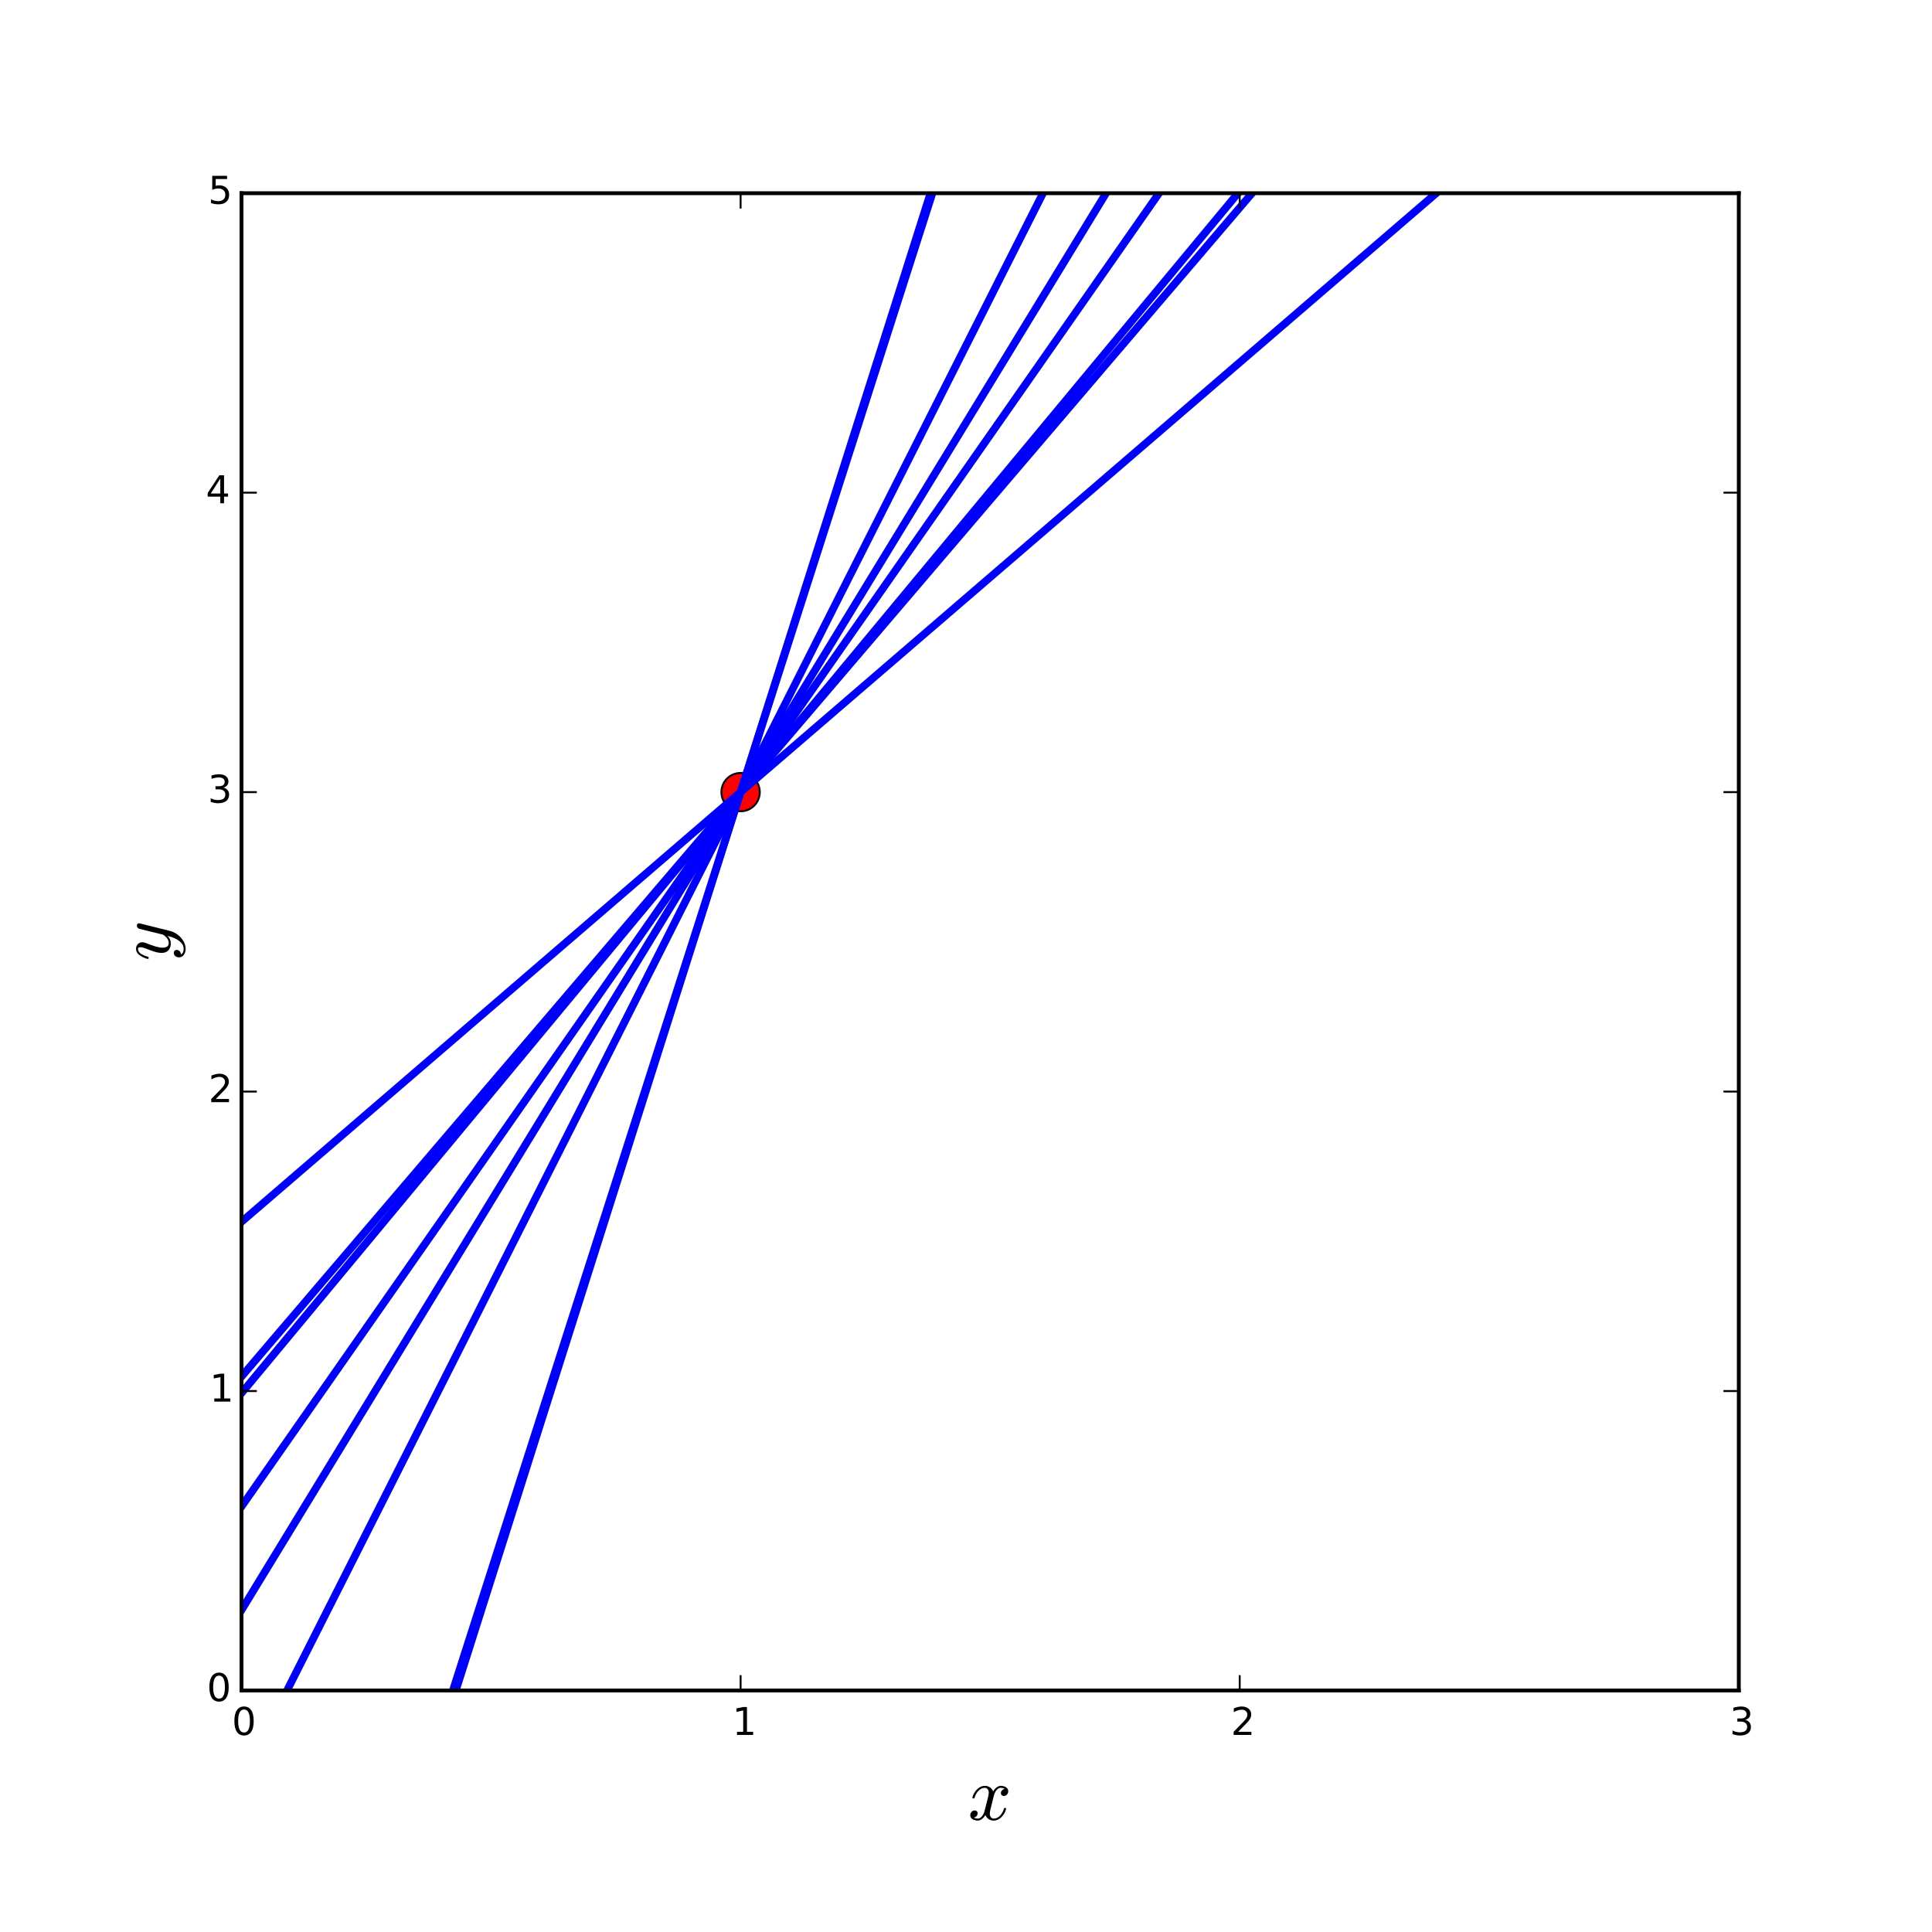
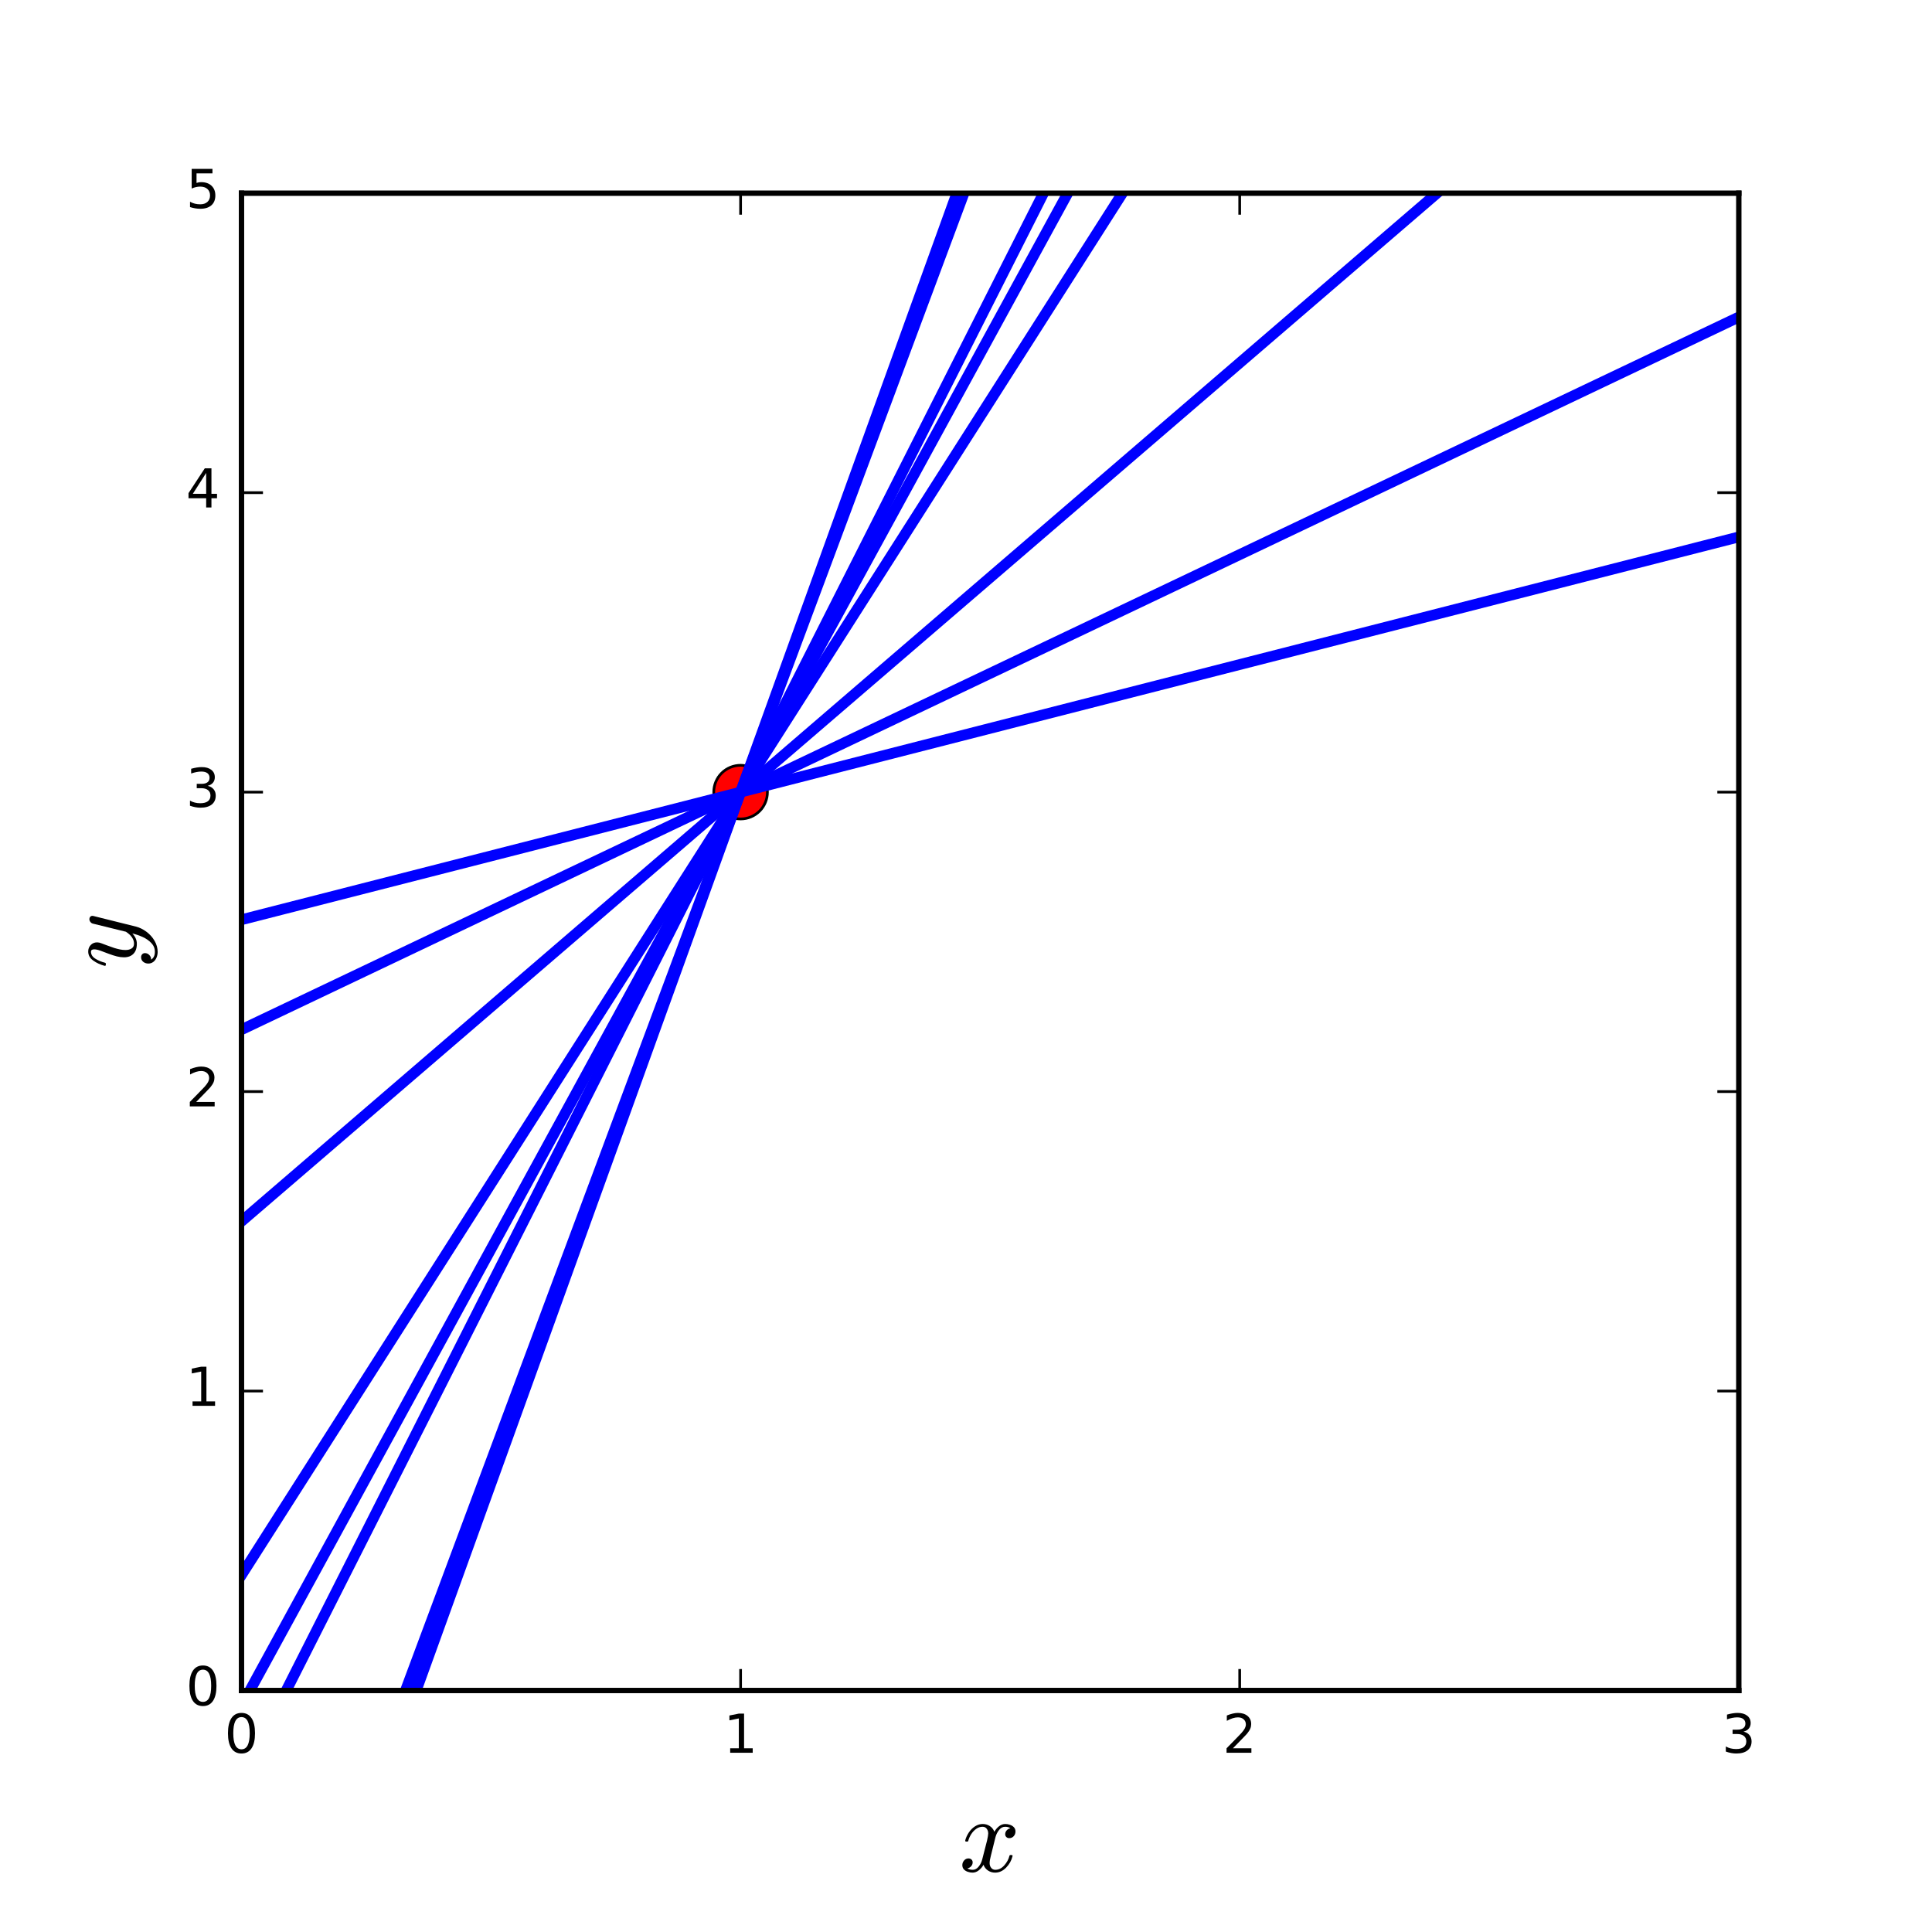
- <svg xmlns="http://www.w3.org/2000/svg" xmlns:xlink="http://www.w3.org/1999/xlink" height="504pt" version="1.1" viewBox="0 0 504 504" width="504pt">
+ <svg xmlns="http://www.w3.org/2000/svg" xmlns:xlink="http://www.w3.org/1999/xlink" height="360pt" version="1.1" viewBox="0 0 360 360" width="360pt">
  <defs>
    <style type="text/css">
- *{stroke-linecap:butt;stroke-linejoin:round;}
+ *{stroke-linecap:butt;stroke-linejoin:round;stroke-miterlimit:100000;}
  </style>
  </defs>
  <g id="figure_1">
    <g id="patch_1">
-       <path d=" M0 504 L504 504 L504 0 L0 0 z " style="fill:#ffffff;" />
+       <path d="M 0 360  L 360 360  L 360 0  L 0 0  z " style="fill:#ffffff;" />
    </g>
    <g id="axes_1">
      <g id="patch_2">
-         <path d=" M63 441 L453.6 441 L453.6 50.4 L63 50.4 z " style="fill:#ffffff;" />
+         <path d="M 45 315  L 324 315  L 324 36  L 45 36  z " style="fill:#ffffff;" />
      </g>
      <g id="line2d_1">
        <defs>
-           <path d=" M0 5 C1.326 5 2.598 4.473 3.536 3.536 C4.473 2.598 5 1.326 5 0 C5 -1.326 4.473 -2.598 3.536 -3.536 C2.598 -4.473 1.326 -5 0 -5 C-1.326 -5 -2.598 -4.473 -3.536 -3.536 C-4.473 -2.598 -5 -1.326 -5 0 C-5 1.326 -4.473 2.598 -3.536 3.536 C-2.598 4.473 -1.326 5 0 5 z " id="m8056b39326" style="stroke:#000000;stroke-width:0.5;" />
+           <path d="M 0 5  C 1.326 5 2.598 4.473 3.536 3.536  C 4.473 2.598 5 1.326 5 0  C 5 -1.326 4.473 -2.598 3.536 -3.536  C 2.598 -4.473 1.326 -5 0 -5  C -1.326 -5 -2.598 -4.473 -3.536 -3.536  C -4.473 -2.598 -5 -1.326 -5 0  C -5 1.326 -4.473 2.598 -3.536 3.536  C -2.598 4.473 -1.326 5 0 5  z " id="m6c364ccab4" style="stroke:#000000;stroke-width:0.5;" />
        </defs>
-         <g clip-path="url(#p41d7ee9abc)">
-           <use style="fill:#ff0000;stroke:#000000;stroke-width:0.5;" x="193.2" xlink:href="#m8056b39326" y="206.64" />
+         <g clip-path="url(#pb0cd413ce6)">
+           <use style="fill:#ff0000;stroke:#000000;stroke-width:0.5;" x="138.0" xlink:href="#m6c364ccab4" y="147.6" />
        </g>
      </g>
      <g id="line2d_2">
-         <path clip-path="url(#p41d7ee9abc)" d=" M63 420.02 L319.898 -1" style="fill:none;stroke:#0000ff;stroke-linecap:square;stroke-width:2;" />
+         <path clip-path="url(#pb0cd413ce6)" d="M 45 396.933  M 58.403 361  L 193.427 -1  " style="fill:none;stroke:#0000ff;stroke-linecap:square;stroke-width:2.0;" />
      </g>
      <g id="line2d_3">
-         <path clip-path="url(#p41d7ee9abc)" d=" M63 359.109 L370.513 -1" style="fill:none;stroke:#0000ff;stroke-linecap:square;stroke-width:2;" />
+         <path clip-path="url(#pb0cd413ce6)" d="M 45 171.375  L 324 100.05  " style="fill:none;stroke:#0000ff;stroke-linecap:square;stroke-width:2.0;" />
      </g>
      <g id="line2d_4">
-         <path clip-path="url(#p41d7ee9abc)" d=" M63 617.377 M98.623 505 L259.02 -1" style="fill:none;stroke:#0000ff;stroke-linecap:square;stroke-width:2;" />
+         <path clip-path="url(#pb0cd413ce6)" d="M 45 191.86  L 324 59.081  " style="fill:none;stroke:#0000ff;stroke-linecap:square;stroke-width:2.0;" />
      </g>
      <g id="line2d_5">
-         <path clip-path="url(#p41d7ee9abc)" d=" M63 363.427 L365.63 -1" style="fill:none;stroke:#0000ff;stroke-linecap:square;stroke-width:2;" />
+         <path clip-path="url(#pb0cd413ce6)" d="M 45 405.157  M 60.944 361  L 191.657 -1  " style="fill:none;stroke:#0000ff;stroke-linecap:square;stroke-width:2.0;" />
      </g>
      <g id="line2d_6">
-         <path clip-path="url(#p41d7ee9abc)" d=" M63 393.004 L338.264 -1" style="fill:none;stroke:#0000ff;stroke-linecap:square;stroke-width:2;" />
+         <path clip-path="url(#pb0cd413ce6)" d="M 45 317.863  L 219.167 -1  " style="fill:none;stroke:#0000ff;stroke-linecap:square;stroke-width:2.0;" />
      </g>
      <g id="line2d_7">
-         <path clip-path="url(#p41d7ee9abc)" d=" M63 464.53 L298.03 -1" style="fill:none;stroke:#0000ff;stroke-linecap:square;stroke-width:2;" />
+         <path clip-path="url(#pb0cd413ce6)" d="M 45 227.583  L 310.783 -1  " style="fill:none;stroke:#0000ff;stroke-linecap:square;stroke-width:2.0;" />
      </g>
      <g id="line2d_8">
-         <path clip-path="url(#p41d7ee9abc)" d=" M63 613.218 M97.655 505 L259.693 -1" style="fill:none;stroke:#0000ff;stroke-linecap:square;stroke-width:2;" />
+         <path clip-path="url(#pb0cd413ce6)" d="M 45 293.48  L 232.734 -1  " style="fill:none;stroke:#0000ff;stroke-linecap:square;stroke-width:2.0;" />
      </g>
      <g id="line2d_9">
-         <path clip-path="url(#p41d7ee9abc)" d=" M63 318.735 L434.378 -1" style="fill:none;stroke:#0000ff;stroke-linecap:square;stroke-width:2;" />
+         <path clip-path="url(#pb0cd413ce6)" d="M 45 331.488  L 213.153 -1  " style="fill:none;stroke:#0000ff;stroke-linecap:square;stroke-width:2.0;" />
      </g>
      <g id="patch_3">
-         <path d=" M63 441 L63 50.4" style="fill:none;stroke:#000000;stroke-linecap:square;stroke-linejoin:miter;" />
+         <path d="M 45 315  L 324 315  " style="fill:none;stroke:#000000;stroke-linecap:square;stroke-linejoin:miter;" />
      </g>
      <g id="patch_4">
-         <path d=" M453.6 441 L453.6 50.4" style="fill:none;stroke:#000000;stroke-linecap:square;stroke-linejoin:miter;" />
+         <path d="M 45 36  L 324 36  " style="fill:none;stroke:#000000;stroke-linecap:square;stroke-linejoin:miter;" />
      </g>
      <g id="patch_5">
-         <path d=" M63 50.4 L453.6 50.4" style="fill:none;stroke:#000000;stroke-linecap:square;stroke-linejoin:miter;" />
+         <path d="M 45 315  L 45 36  " style="fill:none;stroke:#000000;stroke-linecap:square;stroke-linejoin:miter;" />
      </g>
      <g id="patch_6">
-         <path d=" M63 441 L453.6 441" style="fill:none;stroke:#000000;stroke-linecap:square;stroke-linejoin:miter;" />
+         <path d="M 324 315  L 324 36  " style="fill:none;stroke:#000000;stroke-linecap:square;stroke-linejoin:miter;" />
      </g>
      <g id="matplotlib.axis_1">
        <g id="xtick_1">
          <g id="line2d_10">
            <defs>
-               <path d=" M0 0 L0 -4" id="mc7db9fdffb" style="stroke:#000000;stroke-width:0.5;" />
-             </defs>
-             <g>
-               <use style="stroke:#000000;stroke-width:0.5;" x="63.0" xlink:href="#mc7db9fdffb" y="441.0" />
+               <path d="M 0 0  L 0 -4  " id="m07de67ae64" style="stroke:#000000;stroke-width:0.5;" />
+             </defs>
+             <g>
+               <use style="stroke:#000000;stroke-width:0.5;" x="45.0" xlink:href="#m07de67ae64" y="315.0" />
            </g>
          </g>
          <g id="line2d_11">
            <defs>
-               <path d=" M0 0 L0 4" id="m5a7d422ac3" style="stroke:#000000;stroke-width:0.5;" />
-             </defs>
-             <g>
-               <use style="stroke:#000000;stroke-width:0.5;" x="63.0" xlink:href="#m5a7d422ac3" y="50.4" />
+               <path d="M 0 0  L 0 4  " id="m689c84ce65" style="stroke:#000000;stroke-width:0.5;" />
+             </defs>
+             <g>
+               <use style="stroke:#000000;stroke-width:0.5;" x="45.0" xlink:href="#m689c84ce65" y="36.0" />
            </g>
          </g>
          <g id="text_1">
            <defs>
-               <path d=" M31.781 66.406 Q24.172 66.406 20.328 58.906 Q16.5 51.422 16.5 36.375 Q16.5 21.391 20.328 13.891 Q24.172 6.391 31.781 6.391 Q39.453 6.391 43.281 13.891 Q47.125 21.391 47.125 36.375 Q47.125 51.422 43.281 58.906 Q39.453 66.406 31.781 66.406 M31.781 74.219 Q44.047 74.219 50.516 64.516 Q56.984 54.828 56.984 36.375 Q56.984 17.969 50.516 8.266 Q44.047 -1.422 31.781 -1.422 Q19.531 -1.422 13.062 8.266 Q6.594 17.969 6.594 36.375 Q6.594 54.828 13.062 64.516 Q19.531 74.219 31.781 74.219" id="BitstreamVeraSans-Roman-30" />
-             </defs>
-             <g transform="translate(60.48047 452.5984)scale(0.1 -0.1)">
+               <path d="M 31.781 66.406  Q 24.172 66.406 20.328 58.906  Q 16.5 51.422 16.5 36.375  Q 16.5 21.391 20.328 13.891  Q 24.172 6.391 31.781 6.391  Q 39.453 6.391 43.281 13.891  Q 47.125 21.391 47.125 36.375  Q 47.125 51.422 43.281 58.906  Q 39.453 66.406 31.781 66.406  M 31.781 74.219  Q 44.047 74.219 50.516 64.516  Q 56.984 54.828 56.984 36.375  Q 56.984 17.969 50.516 8.266  Q 44.047 -1.422 31.781 -1.422  Q 19.531 -1.422 13.062 8.266  Q 6.594 17.969 6.594 36.375  Q 6.594 54.828 13.062 64.516  Q 19.531 74.219 31.781 74.219  " id="BitstreamVeraSans-Roman-30" />
+             </defs>
+             <g transform="translate(41.81875 326.5984)scale(0.1 -0.1)">
              <use xlink:href="#BitstreamVeraSans-Roman-30" />
            </g>
          </g>
        </g>
        <g id="xtick_2">
          <g id="line2d_12">
            <g>
-               <use style="stroke:#000000;stroke-width:0.5;" x="193.2" xlink:href="#mc7db9fdffb" y="441.0" />
+               <use style="stroke:#000000;stroke-width:0.5;" x="138.0" xlink:href="#m07de67ae64" y="315.0" />
            </g>
          </g>
          <g id="line2d_13">
            <g>
-               <use style="stroke:#000000;stroke-width:0.5;" x="193.2" xlink:href="#m5a7d422ac3" y="50.4" />
+               <use style="stroke:#000000;stroke-width:0.5;" x="138.0" xlink:href="#m689c84ce65" y="36.0" />
            </g>
          </g>
          <g id="text_2">
            <defs>
-               <path d=" M12.406 8.297 L28.516 8.297 L28.516 63.922 L10.984 60.406 L10.984 69.391 L28.422 72.906 L38.281 72.906 L38.281 8.297 L54.391 8.297 L54.391 0 L12.406 0 z " id="BitstreamVeraSans-Roman-31" />
-             </defs>
-             <g transform="translate(191.0297 452.5984)scale(0.1 -0.1)">
+               <path d="M 12.406 8.297  L 28.516 8.297  L 28.516 63.922  L 10.984 60.406  L 10.984 69.391  L 28.422 72.906  L 38.281 72.906  L 38.281 8.297  L 54.391 8.297  L 54.391 0  L 12.406 0  z " id="BitstreamVeraSans-Roman-31" />
+             </defs>
+             <g transform="translate(134.8187 326.5984)scale(0.1 -0.1)">
              <use xlink:href="#BitstreamVeraSans-Roman-31" />
            </g>
          </g>
        </g>
        <g id="xtick_3">
          <g id="line2d_14">
            <g>
-               <use style="stroke:#000000;stroke-width:0.5;" x="323.4" xlink:href="#mc7db9fdffb" y="441.0" />
+               <use style="stroke:#000000;stroke-width:0.5;" x="231.0" xlink:href="#m07de67ae64" y="315.0" />
            </g>
          </g>
          <g id="line2d_15">
            <g>
-               <use style="stroke:#000000;stroke-width:0.5;" x="323.4" xlink:href="#m5a7d422ac3" y="50.4" />
+               <use style="stroke:#000000;stroke-width:0.5;" x="231.0" xlink:href="#m689c84ce65" y="36.0" />
            </g>
          </g>
          <g id="text_3">
            <defs>
-               <path d=" M19.188 8.297 L53.609 8.297 L53.609 0 L7.328 0 L7.328 8.297 Q12.938 14.109 22.625 23.891 Q32.328 33.688 34.812 36.531 Q39.547 41.844 41.422 45.531 Q43.312 49.219 43.312 52.781 Q43.312 58.594 39.234 62.25 Q35.156 65.922 28.609 65.922 Q23.969 65.922 18.812 64.312 Q13.672 62.703 7.812 59.422 L7.812 69.391 Q13.766 71.781 18.938 73 Q24.125 74.219 28.422 74.219 Q39.75 74.219 46.484 68.547 Q53.219 62.891 53.219 53.422 Q53.219 48.922 51.531 44.891 Q49.859 40.875 45.406 35.406 Q44.188 33.984 37.641 27.219 Q31.109 20.453 19.188 8.297" id="BitstreamVeraSans-Roman-32" />
-             </defs>
-             <g transform="translate(321.0859 452.5984)scale(0.1 -0.1)">
+               <path d="M 19.188 8.297  L 53.609 8.297  L 53.609 0  L 7.328 0  L 7.328 8.297  Q 12.938 14.109 22.625 23.891  Q 32.328 33.688 34.812 36.531  Q 39.547 41.844 41.422 45.531  Q 43.312 49.219 43.312 52.781  Q 43.312 58.594 39.234 62.25  Q 35.156 65.922 28.609 65.922  Q 23.969 65.922 18.812 64.312  Q 13.672 62.703 7.812 59.422  L 7.812 69.391  Q 13.766 71.781 18.938 73  Q 24.125 74.219 28.422 74.219  Q 39.75 74.219 46.484 68.547  Q 53.219 62.891 53.219 53.422  Q 53.219 48.922 51.531 44.891  Q 49.859 40.875 45.406 35.406  Q 44.188 33.984 37.641 27.219  Q 31.109 20.453 19.188 8.297  " id="BitstreamVeraSans-Roman-32" />
+             </defs>
+             <g transform="translate(227.8187 326.5984)scale(0.1 -0.1)">
              <use xlink:href="#BitstreamVeraSans-Roman-32" />
            </g>
          </g>
        </g>
        <g id="xtick_4">
          <g id="line2d_16">
            <g>
-               <use style="stroke:#000000;stroke-width:0.5;" x="453.6" xlink:href="#mc7db9fdffb" y="441.0" />
+               <use style="stroke:#000000;stroke-width:0.5;" x="324.0" xlink:href="#m07de67ae64" y="315.0" />
            </g>
          </g>
          <g id="line2d_17">
            <g>
-               <use style="stroke:#000000;stroke-width:0.5;" x="453.6" xlink:href="#m5a7d422ac3" y="50.4" />
+               <use style="stroke:#000000;stroke-width:0.5;" x="324.0" xlink:href="#m689c84ce65" y="36.0" />
            </g>
          </g>
          <g id="text_4">
            <defs>
-               <path d=" M40.578 39.312 Q47.656 37.797 51.625 33 Q55.609 28.219 55.609 21.188 Q55.609 10.406 48.188 4.484 Q40.766 -1.422 27.094 -1.422 Q22.516 -1.422 17.656 -0.516 Q12.797 0.391 7.625 2.203 L7.625 11.719 Q11.719 9.328 16.594 8.109 Q21.484 6.891 26.812 6.891 Q36.078 6.891 40.938 10.547 Q45.797 14.203 45.797 21.188 Q45.797 27.641 41.281 31.266 Q36.766 34.906 28.719 34.906 L20.219 34.906 L20.219 43.016 L29.109 43.016 Q36.375 43.016 40.234 45.922 Q44.094 48.828 44.094 54.297 Q44.094 59.906 40.109 62.906 Q36.141 65.922 28.719 65.922 Q24.656 65.922 20.016 65.031 Q15.375 64.156 9.812 62.312 L9.812 71.094 Q15.438 72.656 20.344 73.438 Q25.25 74.219 29.594 74.219 Q40.828 74.219 47.359 69.109 Q53.906 64.016 53.906 55.328 Q53.906 49.266 50.438 45.094 Q46.969 40.922 40.578 39.312" id="BitstreamVeraSans-Roman-33" />
-             </defs>
-             <g transform="translate(451.2008 452.5984)scale(0.1 -0.1)">
+               <path d="M 40.578 39.312  Q 47.656 37.797 51.625 33  Q 55.609 28.219 55.609 21.188  Q 55.609 10.406 48.188 4.484  Q 40.766 -1.422 27.094 -1.422  Q 22.516 -1.422 17.656 -0.516  Q 12.797 0.391 7.625 2.203  L 7.625 11.719  Q 11.719 9.328 16.594 8.109  Q 21.484 6.891 26.812 6.891  Q 36.078 6.891 40.938 10.547  Q 45.797 14.203 45.797 21.188  Q 45.797 27.641 41.281 31.266  Q 36.766 34.906 28.719 34.906  L 20.219 34.906  L 20.219 43.016  L 29.109 43.016  Q 36.375 43.016 40.234 45.922  Q 44.094 48.828 44.094 54.297  Q 44.094 59.906 40.109 62.906  Q 36.141 65.922 28.719 65.922  Q 24.656 65.922 20.016 65.031  Q 15.375 64.156 9.812 62.312  L 9.812 71.094  Q 15.438 72.656 20.344 73.438  Q 25.25 74.219 29.594 74.219  Q 40.828 74.219 47.359 69.109  Q 53.906 64.016 53.906 55.328  Q 53.906 49.266 50.438 45.094  Q 46.969 40.922 40.578 39.312  " id="BitstreamVeraSans-Roman-33" />
+             </defs>
+             <g transform="translate(320.8188 326.5984)scale(0.1 -0.1)">
              <use xlink:href="#BitstreamVeraSans-Roman-33" />
            </g>
          </g>
        </g>
        <g id="text_5">
          <defs>
-             <path d=" M7.812 2.875 Q9.578 1.516 12.797 1.516 Q15.922 1.516 18.312 4.516 Q20.703 7.516 21.578 11.078 L26.125 28.812 Q27.203 33.641 27.203 35.406 Q27.203 37.891 25.812 39.75 Q24.422 41.609 21.922 41.609 Q18.75 41.609 15.969 39.625 Q13.188 37.641 11.281 34.594 Q9.375 31.547 8.594 28.422 Q8.406 27.781 7.812 27.781 L6.594 27.781 Q5.812 27.781 5.812 28.719 L5.812 29 Q6.781 32.719 9.125 36.25 Q11.469 39.797 14.859 41.984 Q18.266 44.188 22.125 44.188 Q25.781 44.188 28.734 42.234 Q31.688 40.281 32.906 36.922 Q34.625 39.984 37.281 42.078 Q39.938 44.188 43.109 44.188 Q45.266 44.188 47.5 43.422 Q49.75 42.672 51.172 41.109 Q52.594 39.547 52.594 37.203 Q52.594 34.672 50.953 32.828 Q49.312 31 46.781 31 Q45.172 31 44.094 32.031 Q43.016 33.062 43.016 34.625 Q43.016 36.719 44.453 38.297 Q45.906 39.891 47.906 40.188 Q46.094 41.609 42.922 41.609 Q39.703 41.609 37.328 38.625 Q34.969 35.641 33.984 31.984 L29.594 14.312 Q28.516 10.297 28.516 7.719 Q28.516 5.172 29.953 3.344 Q31.391 1.516 33.797 1.516 Q38.484 1.516 42.156 5.641 Q45.844 9.766 47.016 14.703 Q47.219 15.281 47.797 15.281 L49.031 15.281 Q49.422 15.281 49.656 15.016 Q49.906 14.75 49.906 14.406 Q49.906 14.312 49.812 14.109 Q48.391 8.156 43.844 3.516 Q39.312 -1.125 33.594 -1.125 Q29.938 -1.125 26.984 0.844 Q24.031 2.828 22.797 6.203 Q21.234 3.266 18.469 1.062 Q15.719 -1.125 12.594 -1.125 Q10.453 -1.125 8.172 -0.359 Q5.906 0.391 4.484 1.953 Q3.078 3.516 3.078 5.906 Q3.078 8.25 4.703 10.172 Q6.344 12.109 8.797 12.109 Q10.453 12.109 11.578 11.109 Q12.703 10.109 12.703 8.5 Q12.703 6.391 11.297 4.828 Q9.906 3.266 7.812 2.875" id="Cmmi10-78" />
+             <path d="M 7.812 2.875  Q 9.578 1.516 12.797 1.516  Q 15.922 1.516 18.312 4.516  Q 20.703 7.516 21.578 11.078  L 26.125 28.812  Q 27.203 33.641 27.203 35.406  Q 27.203 37.891 25.812 39.75  Q 24.422 41.609 21.922 41.609  Q 18.75 41.609 15.969 39.625  Q 13.188 37.641 11.281 34.594  Q 9.375 31.547 8.594 28.422  Q 8.406 27.781 7.812 27.781  L 6.594 27.781  Q 5.812 27.781 5.812 28.719  L 5.812 29  Q 6.781 32.719 9.125 36.25  Q 11.469 39.797 14.859 41.984  Q 18.266 44.188 22.125 44.188  Q 25.781 44.188 28.734 42.234  Q 31.688 40.281 32.906 36.922  Q 34.625 39.984 37.281 42.078  Q 39.938 44.188 43.109 44.188  Q 45.266 44.188 47.5 43.422  Q 49.75 42.672 51.172 41.109  Q 52.594 39.547 52.594 37.203  Q 52.594 34.672 50.953 32.828  Q 49.312 31 46.781 31  Q 45.172 31 44.094 32.031  Q 43.016 33.062 43.016 34.625  Q 43.016 36.719 44.453 38.297  Q 45.906 39.891 47.906 40.188  Q 46.094 41.609 42.922 41.609  Q 39.703 41.609 37.328 38.625  Q 34.969 35.641 33.984 31.984  L 29.594 14.312  Q 28.516 10.297 28.516 7.719  Q 28.516 5.172 29.953 3.344  Q 31.391 1.516 33.797 1.516  Q 38.484 1.516 42.156 5.641  Q 45.844 9.766 47.016 14.703  Q 47.219 15.281 47.797 15.281  L 49.031 15.281  Q 49.422 15.281 49.656 15.016  Q 49.906 14.75 49.906 14.406  Q 49.906 14.312 49.812 14.109  Q 48.391 8.156 43.844 3.516  Q 39.312 -1.125 33.594 -1.125  Q 29.938 -1.125 26.984 0.844  Q 24.031 2.828 22.797 6.203  Q 21.234 3.266 18.469 1.062  Q 15.719 -1.125 12.594 -1.125  Q 10.453 -1.125 8.172 -0.359  Q 5.906 0.391 4.484 1.953  Q 3.078 3.516 3.078 5.906  Q 3.078 8.25 4.703 10.172  Q 6.344 12.109 8.797 12.109  Q 10.453 12.109 11.578 11.109  Q 12.703 10.109 12.703 8.5  Q 12.703 6.391 11.297 4.828  Q 9.906 3.266 7.812 2.875  " id="Cmmi10-78" />
          </defs>
-           <g transform="translate(252.5 474.875)scale(0.2 -0.2)">
+           <g transform="translate(178.7 348.875)scale(0.2 -0.2)">
            <use transform="translate(0.0 0.8125)" xlink:href="#Cmmi10-78" />
          </g>
        </g>
      </g>
      <g id="matplotlib.axis_2">
        <g id="ytick_1">
          <g id="line2d_18">
            <defs>
-               <path d=" M0 0 L4 0" id="md7965d1ba0" style="stroke:#000000;stroke-width:0.5;" />
-             </defs>
-             <g>
-               <use style="stroke:#000000;stroke-width:0.5;" x="63.0" xlink:href="#md7965d1ba0" y="441.0" />
+               <path d="M 0 0  L 4 0  " id="m911c863825" style="stroke:#000000;stroke-width:0.5;" />
+             </defs>
+             <g>
+               <use style="stroke:#000000;stroke-width:0.5;" x="45.0" xlink:href="#m911c863825" y="315.0" />
            </g>
          </g>
          <g id="line2d_19">
            <defs>
-               <path d=" M0 0 L-4 0" id="md9a1c1a7cd" style="stroke:#000000;stroke-width:0.5;" />
-             </defs>
-             <g>
-               <use style="stroke:#000000;stroke-width:0.5;" x="453.6" xlink:href="#md9a1c1a7cd" y="441.0" />
+               <path d="M 0 0  L -4 0  " id="m7048c0051b" style="stroke:#000000;stroke-width:0.5;" />
+             </defs>
+             <g>
+               <use style="stroke:#000000;stroke-width:0.5;" x="324.0" xlink:href="#m7048c0051b" y="315.0" />
            </g>
          </g>
          <g id="text_6">
-             <g transform="translate(53.96094 443.7594)scale(0.1 -0.1)">
+             <g transform="translate(34.6375 317.7594)scale(0.1 -0.1)">
              <use xlink:href="#BitstreamVeraSans-Roman-30" />
            </g>
          </g>
        </g>
        <g id="ytick_2">
          <g id="line2d_20">
            <g>
-               <use style="stroke:#000000;stroke-width:0.5;" x="63.0" xlink:href="#md7965d1ba0" y="362.88" />
+               <use style="stroke:#000000;stroke-width:0.5;" x="45.0" xlink:href="#m911c863825" y="259.2" />
            </g>
          </g>
          <g id="line2d_21">
            <g>
-               <use style="stroke:#000000;stroke-width:0.5;" x="453.6" xlink:href="#md9a1c1a7cd" y="362.88" />
+               <use style="stroke:#000000;stroke-width:0.5;" x="324.0" xlink:href="#m7048c0051b" y="259.2" />
            </g>
          </g>
          <g id="text_7">
-             <g transform="translate(54.65937 365.6394)scale(0.1 -0.1)">
+             <g transform="translate(34.6375 261.9594)scale(0.1 -0.1)">
              <use xlink:href="#BitstreamVeraSans-Roman-31" />
            </g>
          </g>
        </g>
        <g id="ytick_3">
          <g id="line2d_22">
            <g>
-               <use style="stroke:#000000;stroke-width:0.5;" x="63.0" xlink:href="#md7965d1ba0" y="284.76" />
+               <use style="stroke:#000000;stroke-width:0.5;" x="45.0" xlink:href="#m911c863825" y="203.4" />
            </g>
          </g>
          <g id="line2d_23">
            <g>
-               <use style="stroke:#000000;stroke-width:0.5;" x="453.6" xlink:href="#md9a1c1a7cd" y="284.76" />
+               <use style="stroke:#000000;stroke-width:0.5;" x="324.0" xlink:href="#m7048c0051b" y="203.4" />
            </g>
          </g>
          <g id="text_8">
-             <g transform="translate(54.37188 287.5194)scale(0.1 -0.1)">
+             <g transform="translate(34.6375 206.1594)scale(0.1 -0.1)">
              <use xlink:href="#BitstreamVeraSans-Roman-32" />
            </g>
          </g>
        </g>
        <g id="ytick_4">
          <g id="line2d_24">
            <g>
-               <use style="stroke:#000000;stroke-width:0.5;" x="63.0" xlink:href="#md7965d1ba0" y="206.64" />
+               <use style="stroke:#000000;stroke-width:0.5;" x="45.0" xlink:href="#m911c863825" y="147.6" />
            </g>
          </g>
          <g id="line2d_25">
            <g>
-               <use style="stroke:#000000;stroke-width:0.5;" x="453.6" xlink:href="#md9a1c1a7cd" y="206.64" />
+               <use style="stroke:#000000;stroke-width:0.5;" x="324.0" xlink:href="#m7048c0051b" y="147.6" />
            </g>
          </g>
          <g id="text_9">
-             <g transform="translate(54.20156 209.3994)scale(0.1 -0.1)">
+             <g transform="translate(34.6375 150.3594)scale(0.1 -0.1)">
              <use xlink:href="#BitstreamVeraSans-Roman-33" />
            </g>
          </g>
        </g>
        <g id="ytick_5">
          <g id="line2d_26">
            <g>
-               <use style="stroke:#000000;stroke-width:0.5;" x="63.0" xlink:href="#md7965d1ba0" y="128.52" />
+               <use style="stroke:#000000;stroke-width:0.5;" x="45.0" xlink:href="#m911c863825" y="91.8" />
            </g>
          </g>
          <g id="line2d_27">
            <g>
-               <use style="stroke:#000000;stroke-width:0.5;" x="453.6" xlink:href="#md9a1c1a7cd" y="128.52" />
+               <use style="stroke:#000000;stroke-width:0.5;" x="324.0" xlink:href="#m7048c0051b" y="91.8" />
            </g>
          </g>
          <g id="text_10">
            <defs>
-               <path d=" M37.797 64.312 L12.891 25.391 L37.797 25.391 z  M35.203 72.906 L47.609 72.906 L47.609 25.391 L58.016 25.391 L58.016 17.188 L47.609 17.188 L47.609 0 L37.797 0 L37.797 17.188 L4.891 17.188 L4.891 26.703 z " id="BitstreamVeraSans-Roman-34" />
-             </defs>
-             <g transform="translate(53.6875 131.2794)scale(0.1 -0.1)">
+               <path d="M 37.797 64.312  L 12.891 25.391  L 37.797 25.391  z M 35.203 72.906  L 47.609 72.906  L 47.609 25.391  L 58.016 25.391  L 58.016 17.188  L 47.609 17.188  L 47.609 0  L 37.797 0  L 37.797 17.188  L 4.891 17.188  L 4.891 26.703  z " id="BitstreamVeraSans-Roman-34" />
+             </defs>
+             <g transform="translate(34.6375 94.55938)scale(0.1 -0.1)">
              <use xlink:href="#BitstreamVeraSans-Roman-34" />
            </g>
          </g>
        </g>
        <g id="ytick_6">
          <g id="line2d_28">
            <g>
-               <use style="stroke:#000000;stroke-width:0.5;" x="63.0" xlink:href="#md7965d1ba0" y="50.4" />
+               <use style="stroke:#000000;stroke-width:0.5;" x="45.0" xlink:href="#m911c863825" y="36.0" />
            </g>
          </g>
          <g id="line2d_29">
            <g>
-               <use style="stroke:#000000;stroke-width:0.5;" x="453.6" xlink:href="#md9a1c1a7cd" y="50.4" />
+               <use style="stroke:#000000;stroke-width:0.5;" x="324.0" xlink:href="#m7048c0051b" y="36.0" />
            </g>
          </g>
          <g id="text_11">
            <defs>
-               <path d=" M10.797 72.906 L49.516 72.906 L49.516 64.594 L19.828 64.594 L19.828 46.734 Q21.969 47.469 24.109 47.828 Q26.266 48.188 28.422 48.188 Q40.625 48.188 47.75 41.5 Q54.891 34.812 54.891 23.391 Q54.891 11.625 47.562 5.094 Q40.234 -1.422 26.906 -1.422 Q22.312 -1.422 17.547 -0.641 Q12.797 0.141 7.719 1.703 L7.719 11.625 Q12.109 9.234 16.797 8.062 Q21.484 6.891 26.703 6.891 Q35.156 6.891 40.078 11.328 Q45.016 15.766 45.016 23.391 Q45.016 31 40.078 35.438 Q35.156 39.891 26.703 39.891 Q22.75 39.891 18.812 39.016 Q14.891 38.141 10.797 36.281 z " id="BitstreamVeraSans-Roman-35" />
-             </defs>
-             <g transform="translate(54.28281 53.15937)scale(0.1 -0.1)">
+               <path d="M 10.797 72.906  L 49.516 72.906  L 49.516 64.594  L 19.828 64.594  L 19.828 46.734  Q 21.969 47.469 24.109 47.828  Q 26.266 48.188 28.422 48.188  Q 40.625 48.188 47.75 41.5  Q 54.891 34.812 54.891 23.391  Q 54.891 11.625 47.562 5.094  Q 40.234 -1.422 26.906 -1.422  Q 22.312 -1.422 17.547 -0.641  Q 12.797 0.141 7.719 1.703  L 7.719 11.625  Q 12.109 9.234 16.797 8.062  Q 21.484 6.891 26.703 6.891  Q 35.156 6.891 40.078 11.328  Q 45.016 15.766 45.016 23.391  Q 45.016 31 40.078 35.438  Q 35.156 39.891 26.703 39.891  Q 22.75 39.891 18.812 39.016  Q 14.891 38.141 10.797 36.281  z " id="BitstreamVeraSans-Roman-35" />
+             </defs>
+             <g transform="translate(34.6375 38.75937)scale(0.1 -0.1)">
              <use xlink:href="#BitstreamVeraSans-Roman-35" />
            </g>
          </g>
        </g>
        <g id="text_12">
          <defs>
-             <path d=" M8.406 -14.312 Q10.5 -17.922 15.719 -17.922 Q20.453 -17.922 23.922 -14.594 Q27.391 -11.281 29.516 -6.562 Q31.641 -1.859 32.812 3.078 Q28.375 -1.125 23.188 -1.125 Q19.234 -1.125 16.453 0.234 Q13.672 1.609 12.125 4.312 Q10.594 7.031 10.594 10.891 Q10.594 14.156 11.469 17.594 Q12.359 21.047 13.938 25.266 Q15.531 29.5 16.703 32.625 Q18.016 36.281 18.016 38.625 Q18.016 41.609 15.828 41.609 Q11.859 41.609 9.297 37.531 Q6.734 33.453 5.516 28.422 Q5.328 27.781 4.688 27.781 L3.516 27.781 Q2.688 27.781 2.688 28.719 L2.688 29 Q4.297 34.969 7.609 39.578 Q10.938 44.188 16.016 44.188 Q19.578 44.188 22.047 41.844 Q24.516 39.5 24.516 35.891 Q24.516 34.031 23.688 31.984 Q23.25 30.766 21.688 26.656 Q20.125 22.562 19.281 19.875 Q18.453 17.188 17.922 14.594 Q17.391 12.016 17.391 9.422 Q17.391 6.109 18.797 3.812 Q20.219 1.516 23.297 1.516 Q29.5 1.516 34.422 9.078 L42 39.891 Q42.328 41.219 43.547 42.156 Q44.781 43.109 46.188 43.109 Q47.406 43.109 48.312 42.328 Q49.219 41.547 49.219 40.281 Q49.219 39.703 49.125 39.5 L39.203 -0.297 Q37.891 -5.422 34.375 -10.109 Q30.859 -14.797 25.906 -17.656 Q20.953 -20.516 15.578 -20.516 Q12.984 -20.516 10.438 -19.5 Q7.906 -18.5 6.344 -16.5 Q4.781 -14.5 4.781 -11.812 Q4.781 -9.078 6.391 -7.078 Q8.016 -5.078 10.688 -5.078 Q12.312 -5.078 13.406 -6.078 Q14.5 -7.078 14.5 -8.688 Q14.5 -10.984 12.781 -12.688 Q11.078 -14.406 8.797 -14.406 Q8.688 -14.359 8.594 -14.328 Q8.5 -14.312 8.406 -14.312" id="Cmmi10-79" />
+             <path d="M 8.406 -14.312  Q 10.5 -17.922 15.719 -17.922  Q 20.453 -17.922 23.922 -14.594  Q 27.391 -11.281 29.516 -6.562  Q 31.641 -1.859 32.812 3.078  Q 28.375 -1.125 23.188 -1.125  Q 19.234 -1.125 16.453 0.234  Q 13.672 1.609 12.125 4.312  Q 10.594 7.031 10.594 10.891  Q 10.594 14.156 11.469 17.594  Q 12.359 21.047 13.938 25.266  Q 15.531 29.5 16.703 32.625  Q 18.016 36.281 18.016 38.625  Q 18.016 41.609 15.828 41.609  Q 11.859 41.609 9.297 37.531  Q 6.734 33.453 5.516 28.422  Q 5.328 27.781 4.688 27.781  L 3.516 27.781  Q 2.688 27.781 2.688 28.719  L 2.688 29  Q 4.297 34.969 7.609 39.578  Q 10.938 44.188 16.016 44.188  Q 19.578 44.188 22.047 41.844  Q 24.516 39.5 24.516 35.891  Q 24.516 34.031 23.688 31.984  Q 23.25 30.766 21.688 26.656  Q 20.125 22.562 19.281 19.875  Q 18.453 17.188 17.922 14.594  Q 17.391 12.016 17.391 9.422  Q 17.391 6.109 18.797 3.812  Q 20.219 1.516 23.297 1.516  Q 29.5 1.516 34.422 9.078  L 42 39.891  Q 42.328 41.219 43.547 42.156  Q 44.781 43.109 46.188 43.109  Q 47.406 43.109 48.312 42.328  Q 49.219 41.547 49.219 40.281  Q 49.219 39.703 49.125 39.5  L 39.203 -0.297  Q 37.891 -5.422 34.375 -10.109  Q 30.859 -14.797 25.906 -17.656  Q 20.953 -20.516 15.578 -20.516  Q 12.984 -20.516 10.438 -19.5  Q 7.906 -18.5 6.344 -16.5  Q 4.781 -14.5 4.781 -11.812  Q 4.781 -9.078 6.391 -7.078  Q 8.016 -5.078 10.688 -5.078  Q 12.312 -5.078 13.406 -6.078  Q 14.5 -7.078 14.5 -8.688  Q 14.5 -10.984 12.781 -12.688  Q 11.078 -14.406 8.797 -14.406  Q 8.688 -14.359 8.594 -14.328  Q 8.5 -14.312 8.406 -14.312  " id="Cmmi10-79" />
          </defs>
-           <g transform="translate(44.4875 250.7)rotate(-90.0)scale(0.2 -0.2)">
+           <g transform="translate(25.4375 180.5)rotate(-90.0)scale(0.2 -0.2)">
            <use transform="translate(0.0 0.8125)" xlink:href="#Cmmi10-79" />
          </g>
        </g>
      </g>
    </g>
  </g>
  <defs>
-     <clipPath id="p41d7ee9abc">
-       <rect height="390.6" width="390.6" x="63.0" y="50.4" />
+     <clipPath id="pb0cd413ce6">
+       <rect height="279.0" width="279.0" x="45.0" y="36.0" />
    </clipPath>
  </defs>
</svg>
